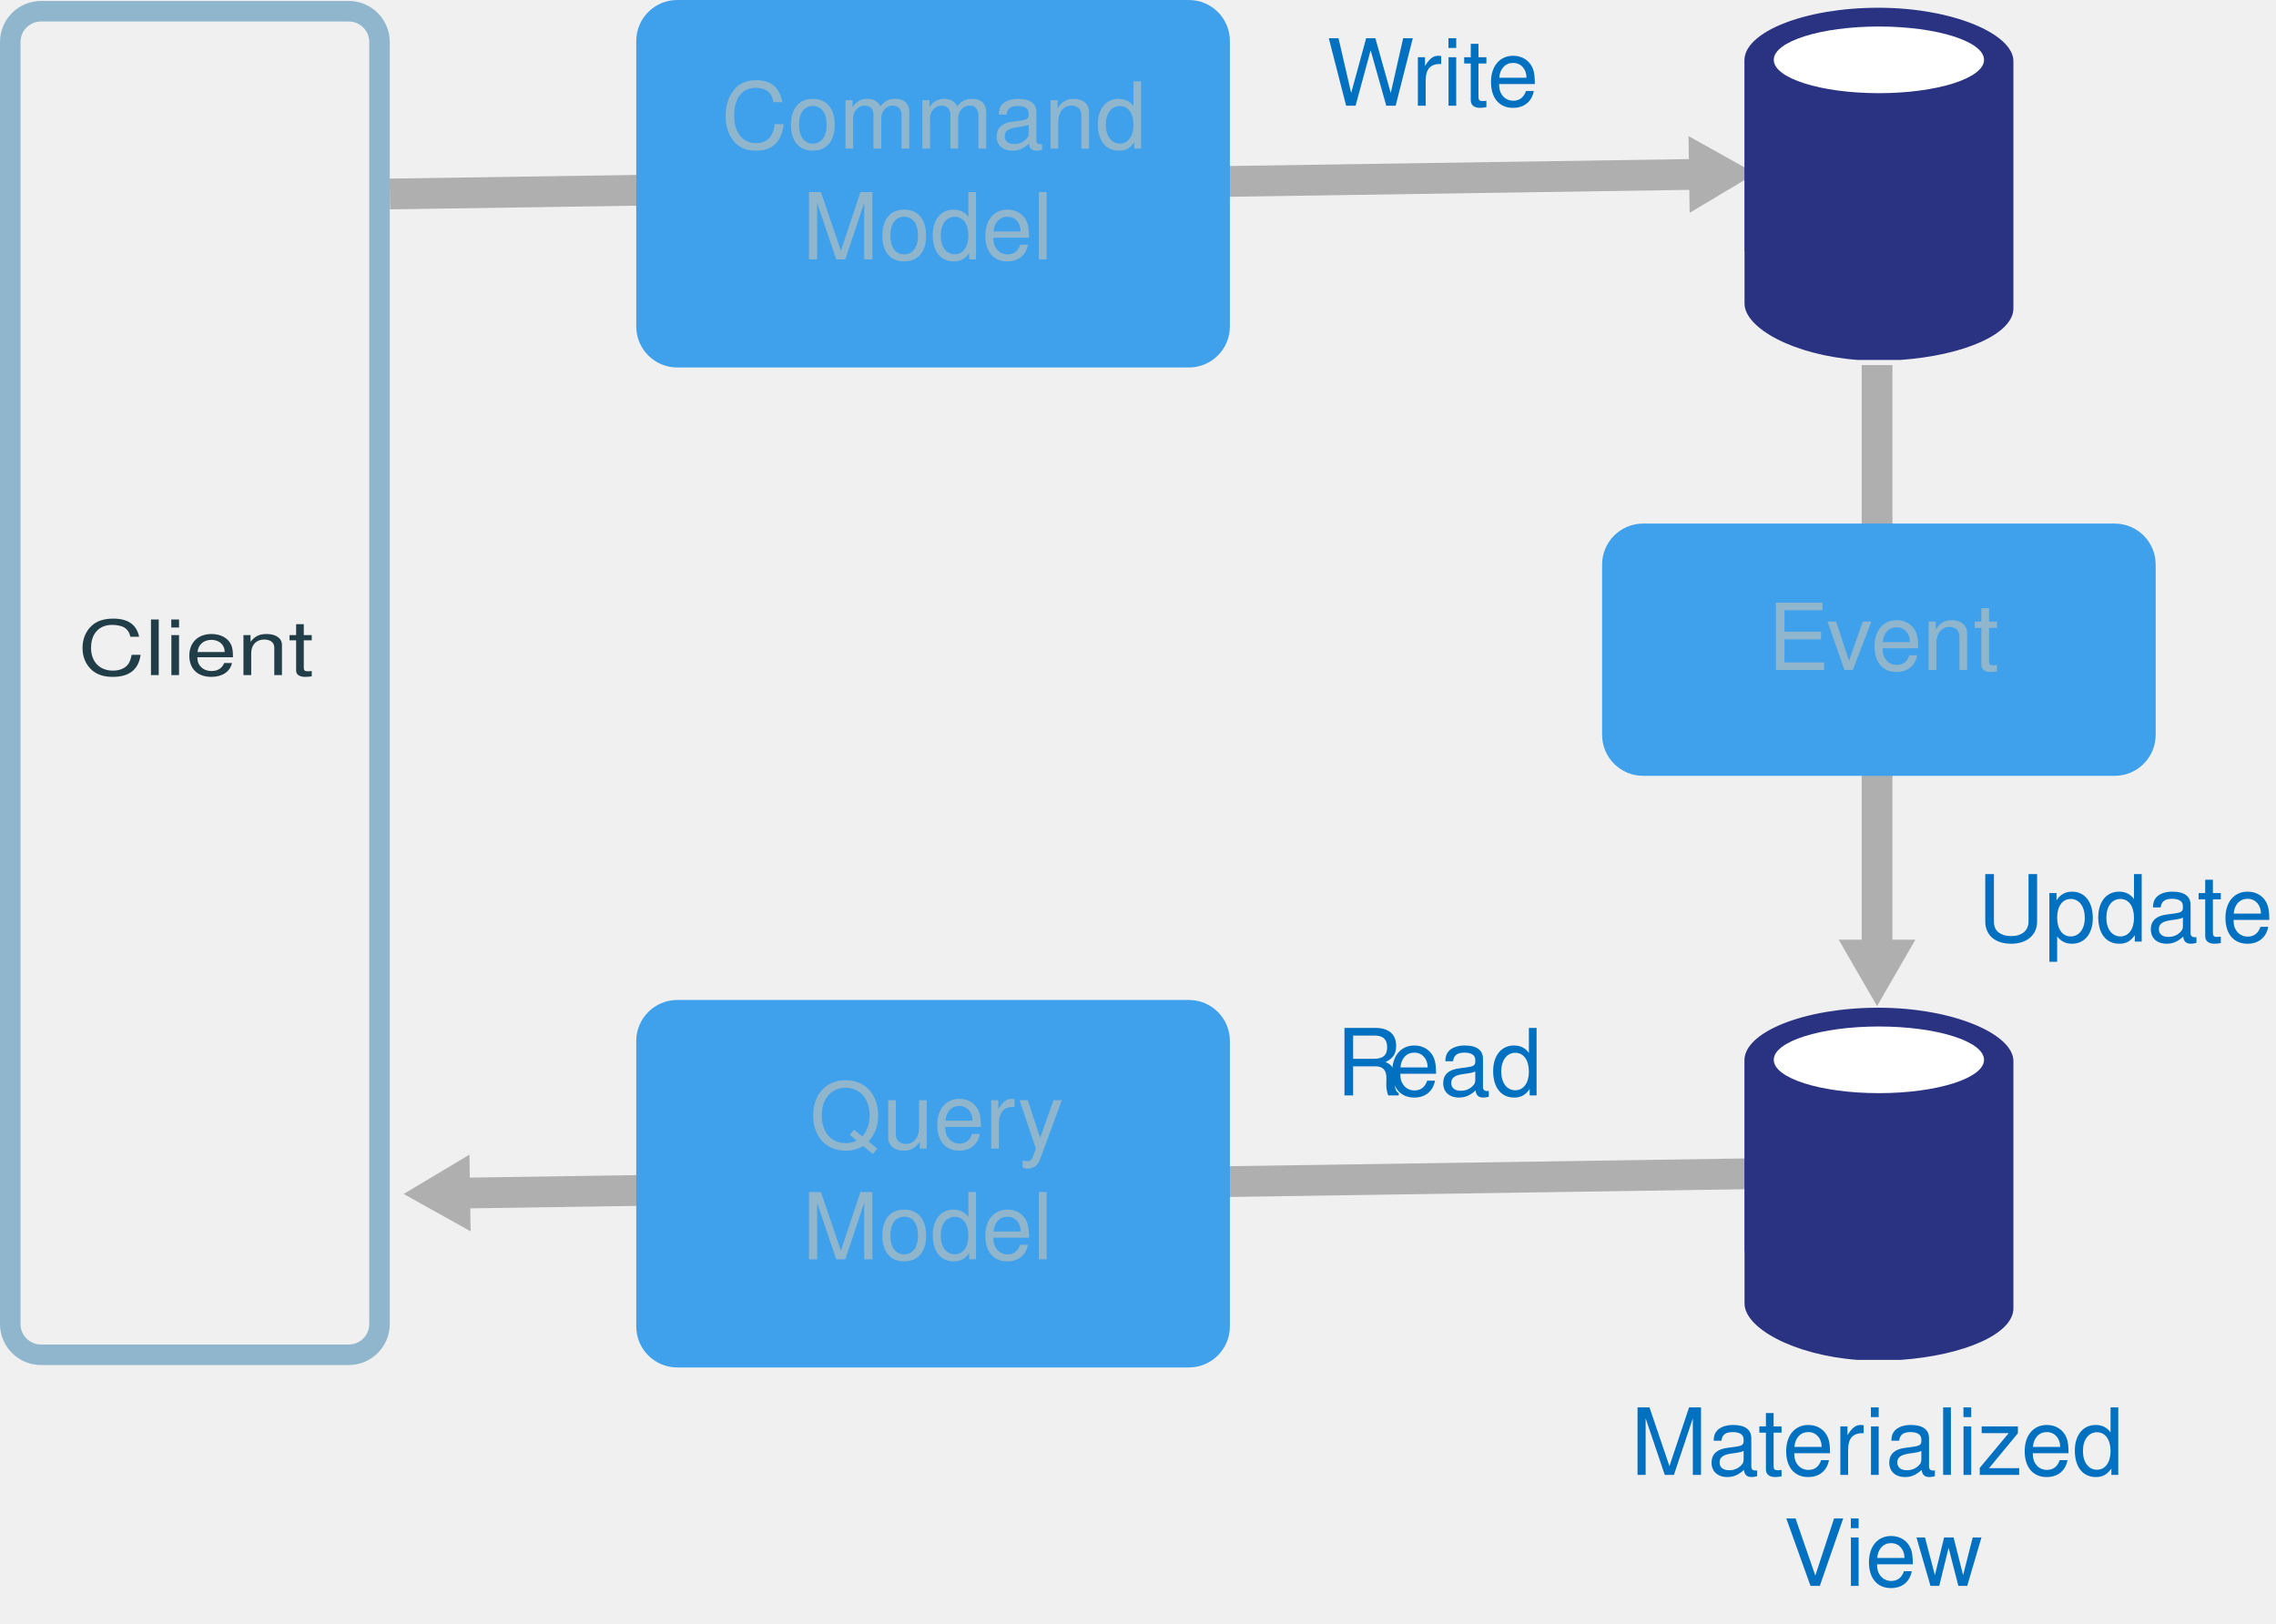
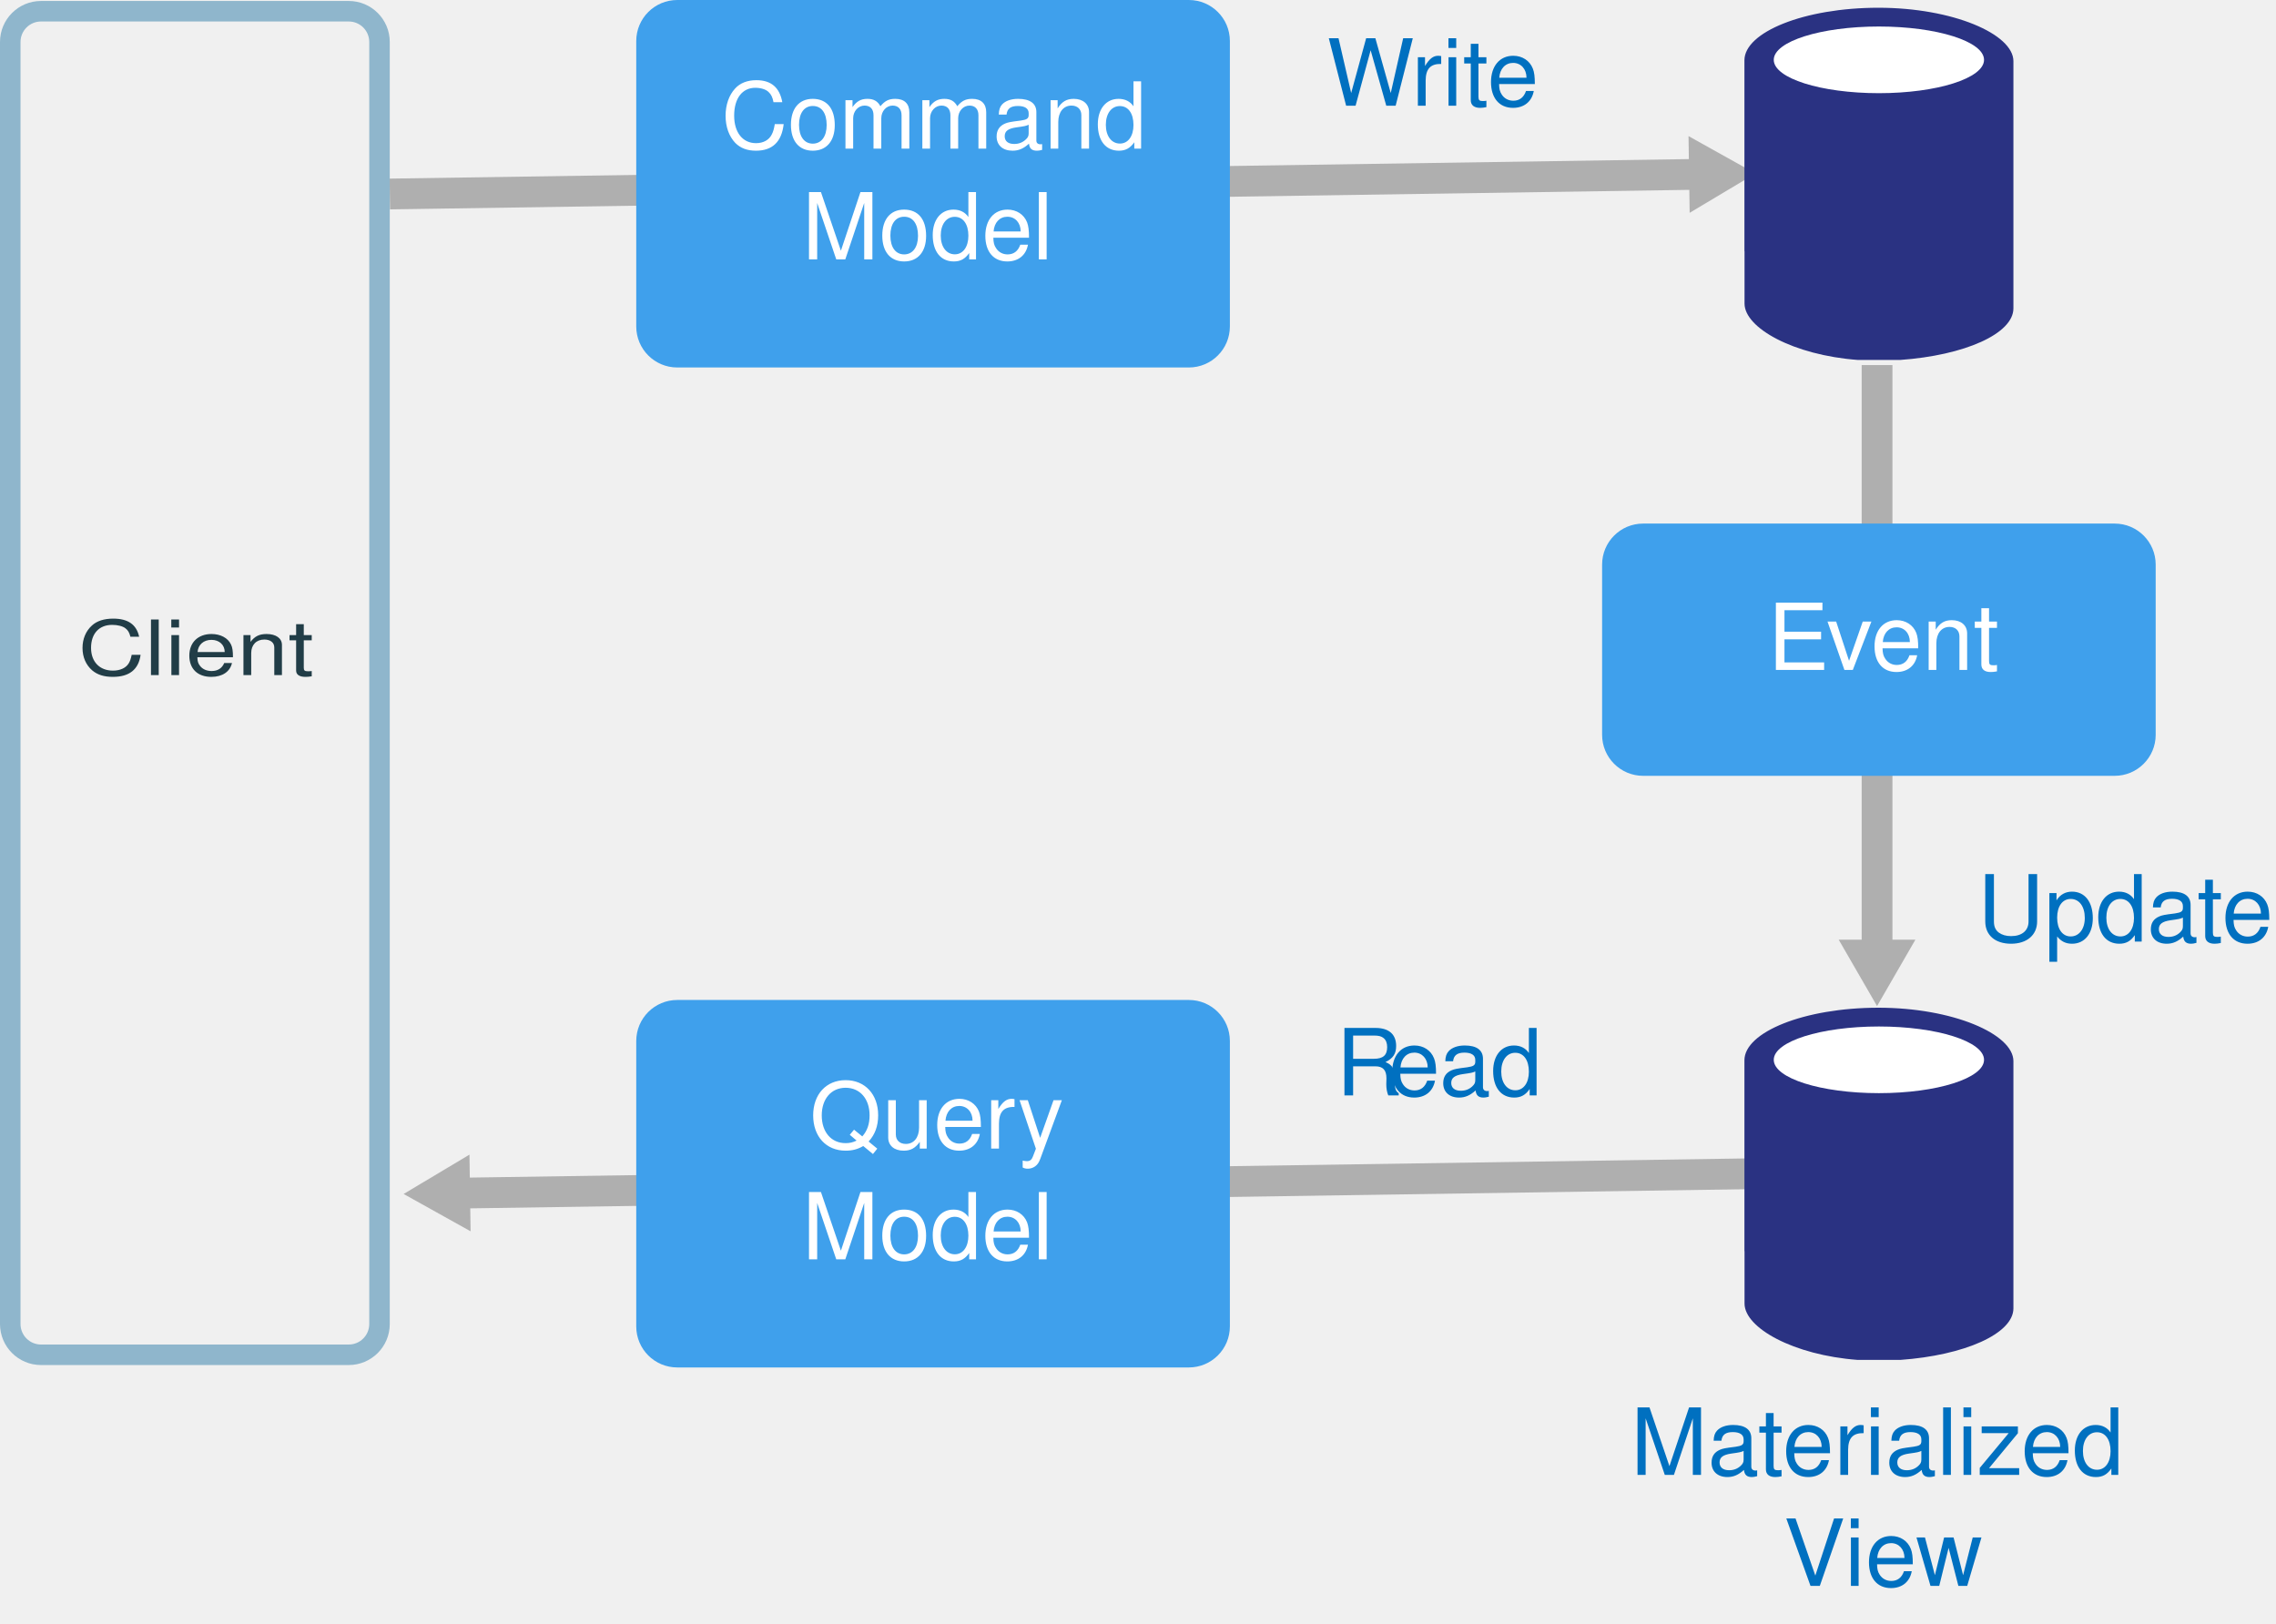
<svg xmlns="http://www.w3.org/2000/svg" id="Layer_1" data-name="Layer 1" width="443.79" height="316.67" viewBox="0 0 443.79 316.67">
  <defs>
-     <style>
- text{font-family:segoe-ui_normal,Segoe UI,Segoe,Segoe WP,Helvetica Neue,Helvetica,sans-serif;}.cls-1{fill:none;stroke:#afafaf;stroke-miterlimit:10;stroke-width:6px;}.cls-2{fill:#afafaf;}.cls-3{fill:#3fa0ec;}.cls-4{font-size:18px;}.cls-4,.cls-8{fill:#fff;}.cls-4,.cls-6,.cls-5{fill:#8fb6cc;}.cls-6{font-size:14.87px;fill:#213d47;}.cls-7{fill:#2a3282;}.cls-9{font-size:18.04px;fill:#0070c0;}.cls-10{letter-spacing:-0.03em;}</style>
+     <style>text{font-family:segoe-ui_normal,Segoe UI,Segoe,Segoe WP,Helvetica Neue,Helvetica,sans-serif;}.cls-1{fill:none;stroke:#afafaf;stroke-miterlimit:10;stroke-width:6px;}.cls-2{fill:#afafaf;}.cls-3{fill:#3fa0ec;}.cls-4{font-size:18px;}.cls-4,.cls-8{fill:#fff;}.cls-5{fill:#8fb6cc;}.cls-6{font-size:14.87px;fill:#213d47;}.cls-7{fill:#2a3282;}.cls-9{font-size:18.04px;fill:#0070c0;}.cls-10{letter-spacing:-0.03em;}</style>
  </defs>
  <line class="cls-1" x1="89.46" y1="232.67" x2="345" y2="228.83" />
  <polygon class="cls-2" points="91.76 240.11 78.7 232.83 91.54 225.16 91.76 240.11" />
  <line class="cls-1" x1="366" y1="71.19" x2="366" y2="185.43" />
  <polygon class="cls-2" points="358.52 183.24 366 196.19 373.48 183.24 358.52 183.24" />
  <rect class="cls-3" x="124.06" y="195" width="115.75" height="71.66" rx="8" ry="8" />
  <text class="cls-4" transform="translate(157.87 223.98)">Query<tspan x="-1.47" y="21.6">Model</tspan>
  </text>
  <line class="cls-1" x1="76" y1="37.83" x2="331.54" y2="33.99" />
  <polygon class="cls-2" points="329.46 41.5 342.3 33.83 329.24 26.54 329.46 41.5" />
  <path class="cls-5" d="M240,184a4,4,0,0,1,4,4V438a4,4,0,0,1-4,4H180a4,4,0,0,1-4-4V188a4,4,0,0,1,4-4h60m0-4H180a8,8,0,0,0-8,8V438a8,8,0,0,0,8,8h60a8,8,0,0,0,8-8V188a8,8,0,0,0-8-8Z" transform="translate(-172 -179.81)" />
  <text class="cls-6" transform="translate(15.22 131.65) scale(1.21 1)">Client</text>
  <rect class="cls-3" x="124.06" width="115.75" height="71.66" rx="8" ry="8" />
  <text class="cls-4" transform="translate(140.62 28.98)">Command<tspan x="15.78" y="21.6">Model</tspan>
  </text>
  <path class="cls-7" d="M512.16,228.77V239c0,4.76,9.53,10.06,22.07,11h8.29c12.54-.89,22.07-5.11,22.07-10.06v-48.2c0-5.3-11.84-10.42-26.32-10.42s-26.13,4.76-26.13,10.25v21.53l0,15.7Z" transform="translate(-172 -179.81)" />
  <ellipse class="cls-8" cx="366.36" cy="11.67" rx="20.5" ry="6.5" />
  <path class="cls-7" d="M512.16,423.77V434c0,4.76,9.53,10.06,22.07,11h8.29c12.54-.89,22.07-5.11,22.07-10.06v-48.2c0-5.3-11.84-10.42-26.32-10.42s-26.13,4.76-26.13,10.25v21.53l0,15.7Z" transform="translate(-172 -179.81)" />
  <ellipse class="cls-8" cx="366.36" cy="206.67" rx="20.5" ry="6.5" />
  <rect class="cls-3" x="312.39" y="102.1" width="107.94" height="49.19" rx="8" ry="8" />
  <text class="cls-4" transform="translate(344.65 130.64)">Event</text>
  <text class="cls-9" transform="translate(258.71 20.61)">Write</text>
  <text class="cls-9" transform="translate(260.48 213.61)">
    <tspan class="cls-10">R</tspan>
    <tspan x="10.26" y="0">ead</tspan>
  </text>
  <text class="cls-9" transform="translate(317.94 287.61)">Materialized<tspan x="29.82" y="21.65">View</tspan>
  </text>
  <text class="cls-9" transform="translate(385.57 183.61)">Update</text>
</svg>
